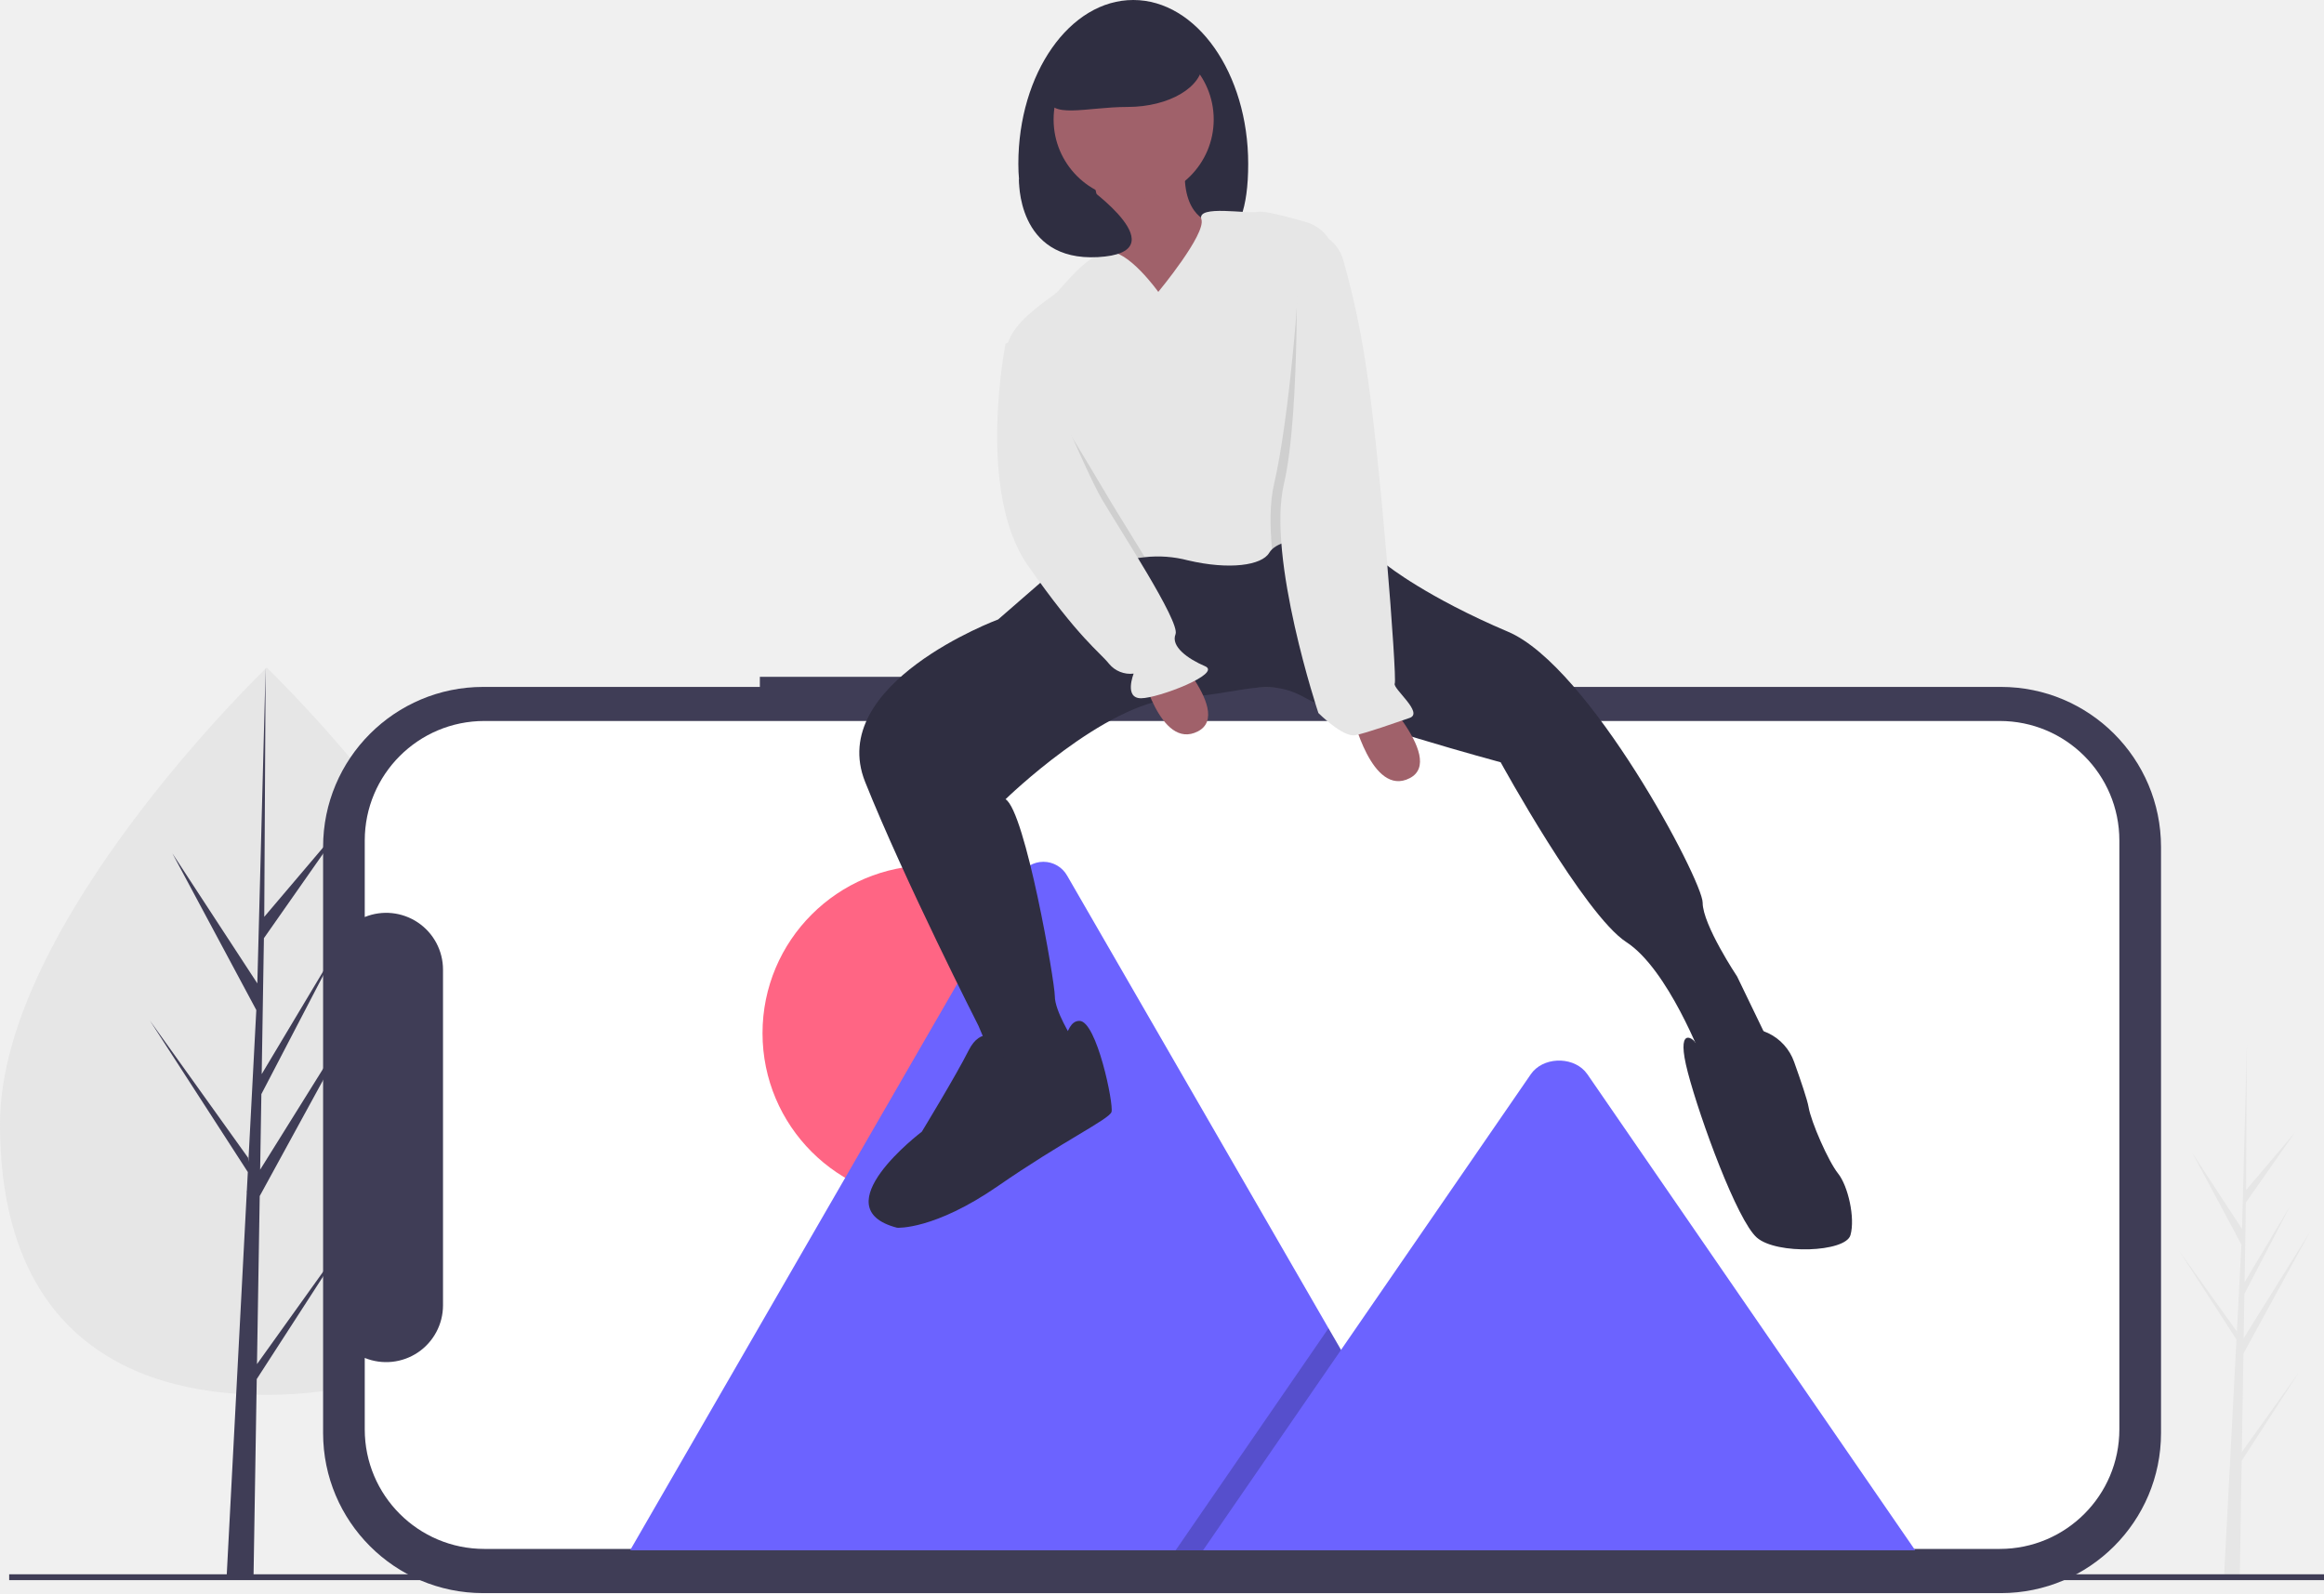
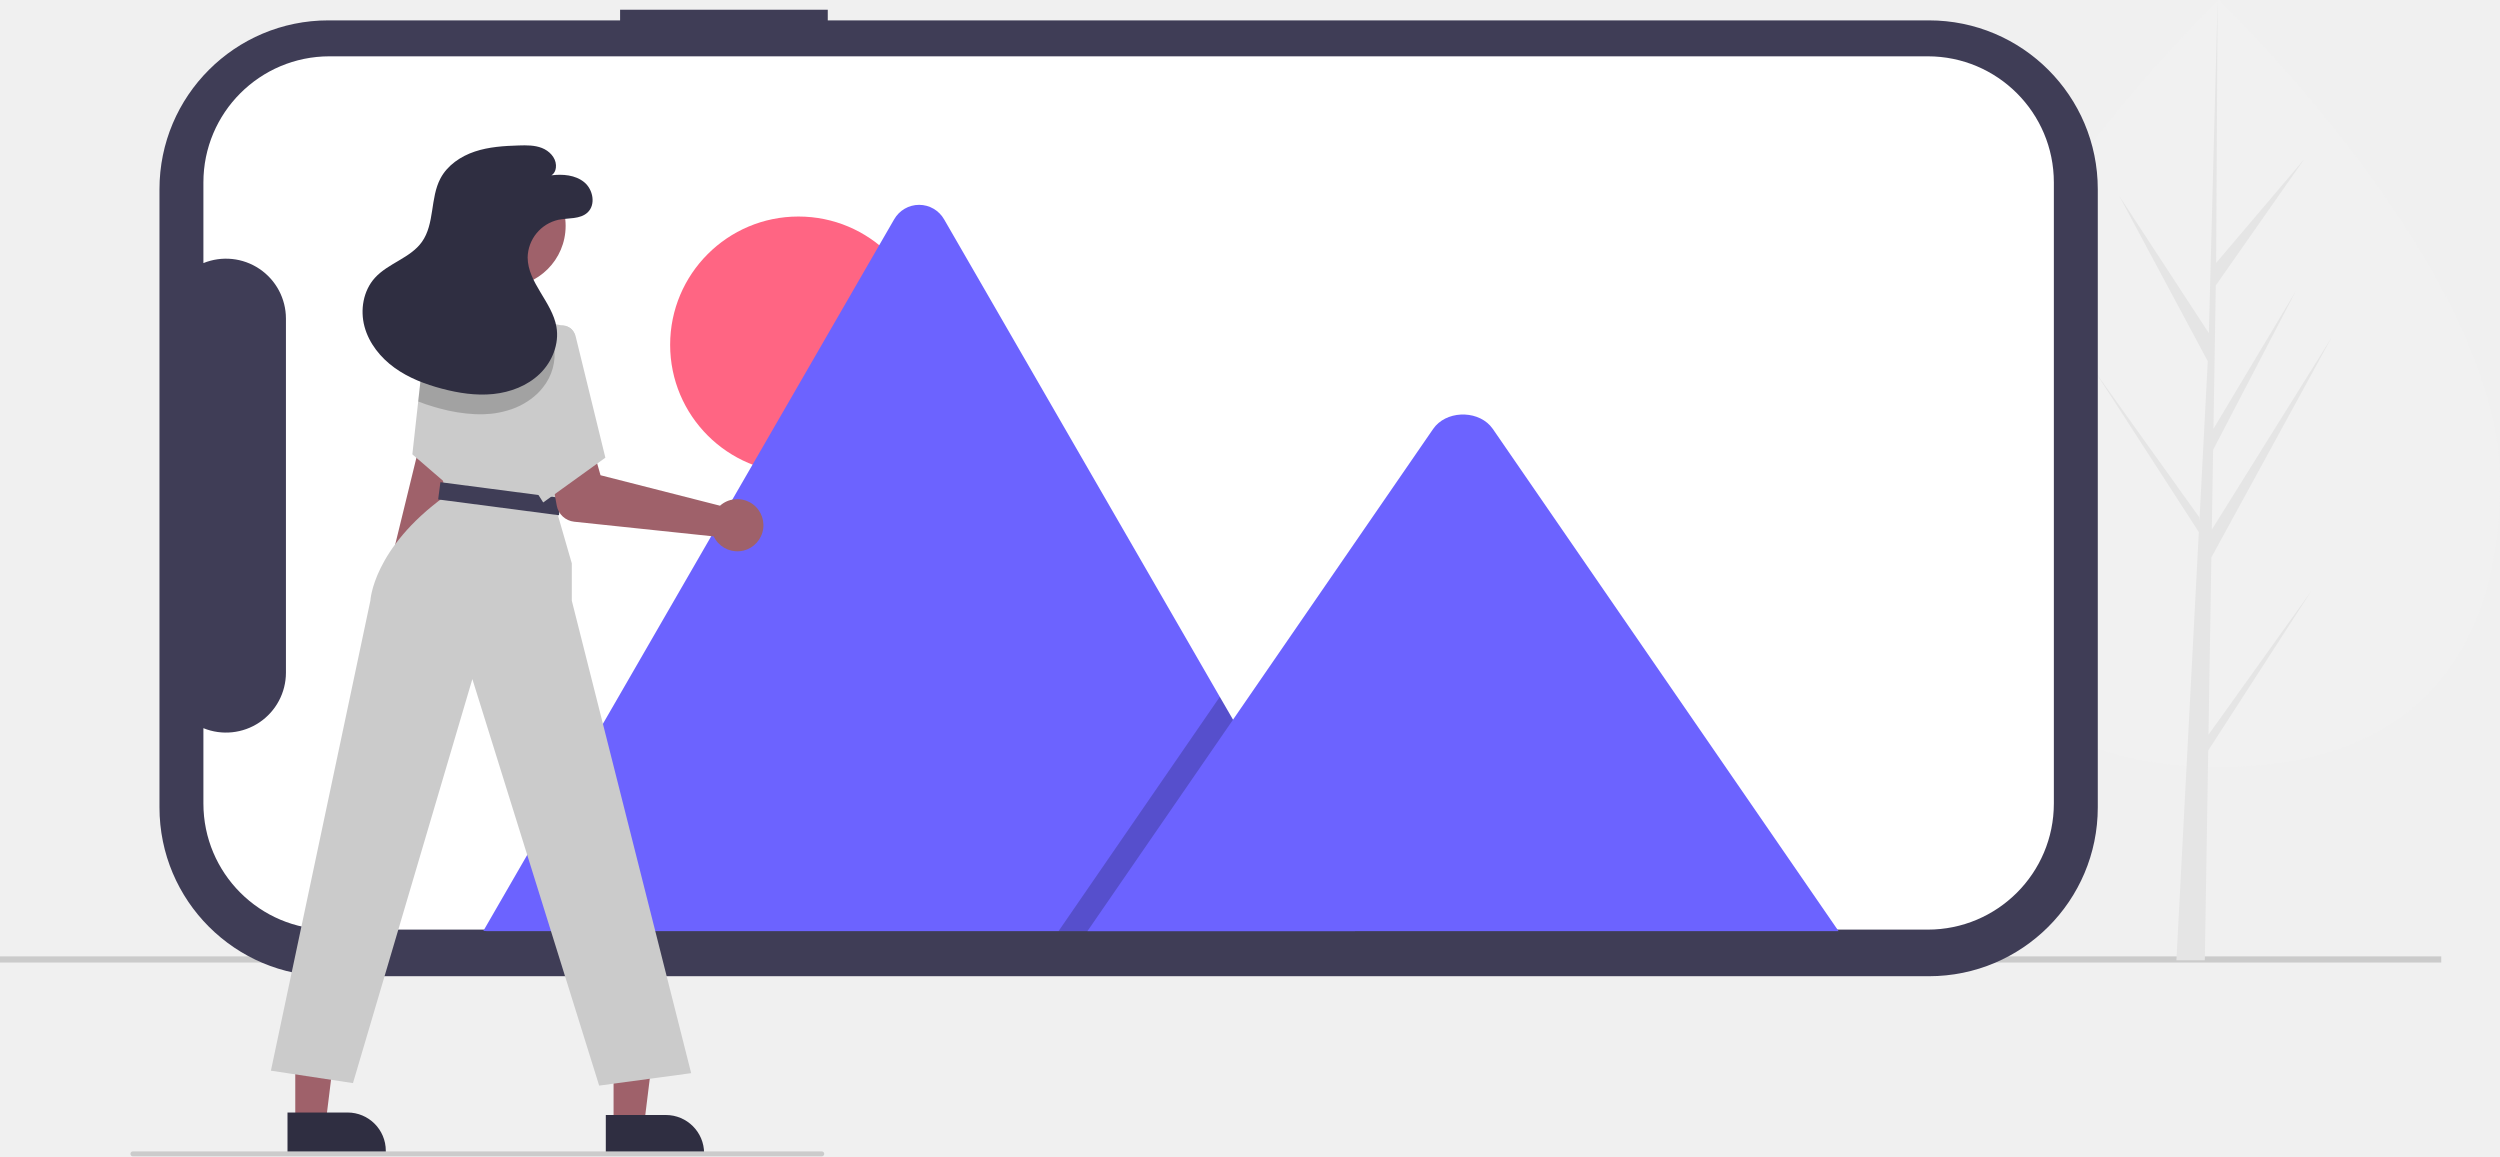
- <svg xmlns="http://www.w3.org/2000/svg" id="bcf293f5-8fbd-4846-8a1b-f68cbaf5ea67" data-name="Layer 1" width="891.522" height="611.239" viewBox="0 0 891.522 611.239">
-   <polygon points="860 557.113 860.614 519.338 886.158 472.606 860.71 513.413 860.986 496.428 878.591 462.617 861.059 491.933 861.059 491.933 861.555 461.385 880.407 434.467 861.633 456.581 861.943 400.566 859.995 474.72 860.155 471.661 840.988 442.322 859.847 477.533 858.061 511.65 858.008 510.744 835.912 479.87 857.941 513.943 857.718 518.21 857.678 518.274 857.696 518.625 853.165 605.183 859.219 605.183 859.945 560.474 881.921 526.484 860 557.113" fill="#e6e6e6" />
-   <path d="M358.861,575.597c0,77.052-45.806,103.956-102.311,103.956S154.239,652.649,154.239,575.597,256.55,400.523,256.55,400.523,358.861,498.545,358.861,575.597Z" transform="translate(-154.2388 -144.3808)" fill="#e6e6e6" />
-   <polygon points="98.584 523.385 99.632 458.9 143.239 379.122 99.796 448.784 100.267 419.788 130.321 362.07 100.392 412.115 100.392 412.115 101.239 359.966 133.421 314.015 101.372 351.765 101.901 256.142 98.575 382.73 98.848 377.508 66.128 327.424 98.323 387.533 95.275 445.775 95.184 444.229 57.463 391.523 95.07 449.69 94.688 456.974 94.62 457.083 94.651 457.681 86.916 605.446 97.251 605.446 98.491 529.122 136.005 471.098 98.584 523.385" fill="#3f3d56" />
-   <path d="M445.731,404.06v3.874H339.606a61.422,61.422,0,0,0-61.422,61.423V694.197a61.422,61.422,0,0,0,61.422,61.423H921.816a61.422,61.422,0,0,0,61.422-61.423V469.356a61.422,61.422,0,0,0-61.422-61.423H521.272v-3.874Z" transform="translate(-154.2388 -144.3808)" fill="#3f3d56" />
-   <path d="M340.034,421.007H921.388a45.872,45.872,0,0,1,45.872,45.872V692.798a45.872,45.872,0,0,1-45.872,45.872H340.034a45.873,45.873,0,0,1-45.872-45.872V665.391a21.804,21.804,0,0,0,30.022-20.18V516.403a21.804,21.804,0,0,0-30.022-20.18V466.879A45.872,45.872,0,0,1,340.034,421.007Z" transform="translate(-154.2388 -144.3808)" fill="#fff" />
-   <circle cx="356.903" cy="396.405" r="64.39" fill="#ff6584" />
-   <path d="M713.063,739.213H397.183a6.443,6.443,0,0,1-1.18-.094L545.399,480.343a10.46,10.46,0,0,1,18.209,0L663.872,654.002l4.803,8.31Z" transform="translate(-154.2388 -144.3808)" fill="#6c63ff" />
-   <polygon points="558.824 594.832 450.975 594.832 503.918 517.931 507.728 512.391 509.633 509.621 514.436 517.931 558.824 594.832" opacity="0.2" />
-   <path d="M888.943,739.213H615.732l52.943-76.901,3.81-5.54,68.989-100.217c4.523-6.568,15.404-6.977,20.721-1.239a12.467,12.467,0,0,1,.993,1.239Z" transform="translate(-154.2388 -144.3808)" fill="#6c63ff" />
-   <path d="M633.065,207.237c0,34.715-14.946,35.793-39.295,35.793s-48.879-1.079-48.879-35.793,19.738-62.857,44.087-62.857S633.065,172.523,633.065,207.237Z" transform="translate(-154.2388 -144.3808)" fill="#2f2e41" />
-   <path d="M572.589,208.651s10.394,43.467,6.615,48.192S611.332,271.962,611.332,271.962l15.119-41.577-8.504-.945s-12.284-2.835-8.504-26.458S572.589,208.651,572.589,208.651Z" transform="translate(-154.2388 -144.3808)" fill="#a0616a" />
-   <circle cx="434.887" cy="45.845" r="30.71" fill="#a0616a" />
-   <path d="M558.888,363.148l-21.733,18.899s-66.145,24.568-51.026,62.366S529.595,537.96,529.595,537.96l7.559,17.954h18.899l12.284-5.67-2.835-7.559s-6.615-10.394-6.615-16.064-11.339-70.87-18.899-75.595c0,0,37.797-36.852,65.2-38.742s34.962-8.504,50.081,0,74.65,24.568,74.65,24.568,32.128,58.586,48.192,68.98,29.293,45.357,29.293,45.357l26.458-4.725-13.229-27.403s-13.229-19.844-13.229-28.348-43.467-90.714-74.65-103.943-46.298-25.392-46.298-25.392L615,342Z" transform="translate(-154.2388 -144.3808)" fill="#2f2e41" />
-   <path d="M537.154,542.685s-6.615-4.725-11.339,4.725-17.954,31.183-17.954,31.183-38.742,29.293-9.449,36.852c0,0,14.174.945,38.742-16.064s42.522-25.513,43.467-28.348-5.67-34.962-12.284-34.962-4.725,15.119-12.284,15.119a86.978,86.978,0,0,0-16.064,1.89Z" transform="translate(-154.2388 -144.3808)" fill="#2f2e41" />
-   <path d="M842.493,551.821A19.367,19.367,0,0,0,817.588,540.062c-1.451.544-2.434,1.111-2.623,1.678-.945,2.835-9.496,4.235-10.418,2.59s-7.536-6.37-2.811,11.584,18.899,56.696,26.458,63.31,34.018,5.67,35.907-.945-.945-18.899-4.725-23.623-10.394-19.844-11.339-25.513C847.593,566.475,845.055,558.994,842.493,551.821Z" transform="translate(-154.2388 -144.3808)" fill="#2f2e41" />
-   <path d="M672.996,418.433s7.435,32.045,22.031,24.515-16.003-37.521-16.003-37.521Z" transform="translate(-154.2388 -144.3808)" fill="#a0616a" />
-   <path d="M591.732,400.479s7.435,32.045,22.031,24.515S597.76,387.474,597.76,387.474Z" transform="translate(-154.2388 -144.3808)" fill="#a0616a" />
-   <path d="M663.775,348.029c-10.933,3.364-18.124,3.732-21.573,7.115a6.623,6.623,0,0,0-1.106,1.389c-2.835,4.725-15.119,6.615-31.183,2.835a45.354,45.354,0,0,0-16.508-1.21c-5.49.558-11.018,1.72-21.289,1.21-17.925-.898-26.496-59.587-30.559-75.311-.217-.86-.425-1.587-.624-2.173-3.78-11.339,16.064-22.678,18.899-25.513s11.339-14.174,19.163-15.355c7.815-1.181,19.579,15.355,19.579,15.355s18.426-22.206,16.536-27.875,17.954-1.89,21.733-2.835c2.136-.539,11.056,1.795,18.417,3.931a15.723,15.723,0,0,1,11.311,13.872c.123,1.54.255,3.213.387,5.008C669.303,279.332,673.159,345.147,663.775,348.029Z" transform="translate(-154.2388 -144.3808)" fill="#e6e6e6" />
-   <path d="M593.406,358.159c-5.49.558-11.018,1.72-21.289,1.21-17.925-.898-26.496-59.587-30.559-75.311.68-4.895,1.266-7.843,1.266-7.843l5.197,7.087s25.041,41.105,31.655,52.444C582.379,340.375,587.926,349.116,593.406,358.159Z" transform="translate(-154.2388 -144.3808)" opacity="0.1" />
-   <path d="M548.494,272.434l-8.504,3.78S528.65,332.91,548.494,361.258s27.403,33.073,31.183,37.797a10.577,10.577,0,0,0,9.449,3.78s-3.78,9.449,2.835,9.449,31.183-9.449,24.568-12.284-13.229-7.559-11.339-12.284-21.733-40.632-28.348-51.971S548.494,272.434,548.494,272.434Z" transform="translate(-154.2388 -144.3808)" fill="#e6e6e6" />
-   <path d="M663.775,348.029c-10.933,3.364-18.124,3.732-21.573,7.115-.869-9.336-.832-18.133.784-25.069,5.808-24.891,10.191-78.789,9.922-92.131-.032-1.583.306.945,1.89.945v.945c6.993,0,8.958-2.485,10.923,4.224.397,1.342.813,2.816,1.238,4.413C669.303,279.332,673.159,345.147,663.775,348.029Z" transform="translate(-154.2388 -144.3808)" opacity="0.1" />
-   <path d="M651.491,232.747H654.387a15.744,15.744,0,0,1,15.114,11.311,322.154,322.154,0,0,1,8.449,38.771c5.67,34.962,12.284,121.896,11.339,123.786s11.339,11.339,5.67,13.229-16.064,5.67-20.789,6.615-14.174-8.504-14.174-8.504-19.844-59.531-13.229-87.879S651.491,232.747,651.491,232.747Z" transform="translate(-154.2388 -144.3808)" fill="#e6e6e6" />
-   <path d="M615.605,168.388c0,9.402-12.898,17.024-28.809,17.024s-30.555,5.037-30.555-4.365,14.644-29.682,30.555-29.682S615.605,158.987,615.605,168.388Z" transform="translate(-154.2388 -144.3808)" fill="#2f2e41" />
-   <path d="M545.153,213.129s-1.176,31.648,30.273,29.902-4.25-27.052-4.25-27.052Z" transform="translate(-154.2388 -144.3808)" fill="#2f2e41" />
-   <rect x="3.522" y="604.022" width="888" height="2.241" fill="#3f3d56" />
+ <svg xmlns="http://www.w3.org/2000/svg" id="b578e6b2-033c-40ac-a2d2-0bd8957fb38d" data-name="Layer 1" width="1005.318" height="465" viewBox="0 0 1005.318 465">
+   <rect y="384.586" width="981.696" height="2.477" fill="#cbcbcb" />
+   <path d="M1102.659,411.047c0,85.182-50.639,114.924-113.106,114.924S876.447,496.229,876.447,411.047,989.553,217.5,989.553,217.5,1102.659,325.865,1102.659,411.047Z" transform="translate(-97.34089 -217.5)" fill="#f1f1f1" />
+   <polygon points="888.092 295.441 889.251 224.152 937.459 135.956 889.432 212.968 889.952 180.913 923.178 117.105 890.091 172.43 890.091 172.43 891.027 114.779 926.605 63.98 891.174 105.713 891.759 0 888.082 139.945 888.384 134.172 852.211 78.803 887.803 145.255 884.434 209.642 884.333 207.933 842.632 149.666 884.207 213.97 883.785 222.023 883.71 222.143 883.744 222.804 875.193 386.16 886.618 386.16 887.989 301.783 929.461 237.637 888.092 295.441" fill="#e5e5e5" />
+   <path d="M346.695,221.411v4.283H229.372A67.903,67.903,0,0,0,161.469,293.596V542.161a67.903,67.903,0,0,0,67.903,67.903H873.014a67.903,67.903,0,0,0,67.903-67.903V293.597a67.903,67.903,0,0,0-67.903-67.903h-442.807v-4.283Z" transform="translate(-97.34089 -217.5)" fill="#3f3d56" />
+   <path d="M229.846,240.146H872.541a50.713,50.713,0,0,1,50.712,50.712V540.614A50.713,50.713,0,0,1,872.541,591.326H229.846a50.713,50.713,0,0,1-50.712-50.712V510.316a24.105,24.105,0,0,0,33.19-22.309V345.607a24.105,24.105,0,0,0-33.19-22.309V290.858A50.713,50.713,0,0,1,229.846,240.146Z" transform="translate(-97.34089 -217.5)" fill="#fff" />
+   <circle cx="321.071" cy="138.659" r="51.588" fill="#ff6583" />
+   <path d="M642.234,591.927H293.025a7.125,7.125,0,0,1-1.305-.103l165.16-286.081a11.564,11.564,0,0,1,20.13,0l110.843,191.982,5.31,9.186Z" transform="translate(-97.34089 -217.5)" fill="#6c63ff" />
+   <polygon points="544.893 374.426 425.665 374.426 484.194 289.411 488.406 283.287 490.512 280.225 495.822 289.411 544.893 374.426" opacity="0.2" style="isolation:isolate" />
+   <path d="M836.672,591.927H534.634l58.529-85.015,4.212-6.124L673.644,389.995c5-7.261,17.029-7.713,22.908-1.37a13.786,13.786,0,0,1,1.098,1.37Z" transform="translate(-97.34089 -217.5)" fill="#6c63ff" />
+   <path d="M251.157,460.996a10.743,10.743,0,0,1,3.069-16.184l23.222-95.049,16.941,5.408L269.312,449.571a10.801,10.801,0,0,1-18.156,11.425Z" transform="translate(-97.34089 -217.5)" fill="#9f616a" />
+   <polygon points="165.818 182.699 178.198 193.379 195.519 208.309 203.168 169.169 203.968 165.099 204.599 161.869 187.048 131.299 172.418 132.139 171.418 132.199 171.398 132.419 171.168 134.469 168.168 161.449 168.098 162.099 165.818 182.699" fill="#cbcbcb" />
+   <polygon points="246.737 452.373 258.997 452.373 264.829 405.085 246.735 405.086 246.737 452.373" fill="#9f616a" />
+   <path d="M340.951,665.871l24.144-.001h.001a15.387,15.387,0,0,1,15.386,15.386v.5l-39.531.001Z" transform="translate(-97.34089 -217.5)" fill="#2f2e41" />
+   <polygon points="118.737 451.373 130.997 451.373 136.829 404.085 118.735 404.086 118.737 451.373" fill="#9f616a" />
+   <path d="M212.951,664.871l24.144-.001h.001a15.387,15.387,0,0,1,15.386,15.386v.5l-39.531.001Z" transform="translate(-97.34089 -217.5)" fill="#2f2e41" />
+   <path d="M206.279,648.049l33,5,48.01-162.48,50.99,163.48,37-5-48-190v-15l-6.5-22.5.68-6.09,4.73-42.59,2.05-18.47.133-1.193a4.056,4.056,0,0,0-3.193-4.417v0l-15.4-3.24H284.609l-14.85,4.09-1.02.28-.46.13.23,1.92,3.48,29.18.19,1.6,3.36,28.13.74,6.17c-29,21-30,42-30,42Z" transform="translate(-97.34089 -217.5)" fill="#cbcbcb" />
+   <circle cx="202.895" cy="90.836" r="24.561" fill="#9f616a" />
+   <rect x="273.779" y="414.549" width="49" height="7" transform="matrix(-0.99156, -0.12967, 0.12967, -0.99156, 442.4899, 653.7469)" fill="#3f3d56" />
+   <path d="M388.197,419.851a10.525,10.525,0,0,0-1.316,1.007l-48.056-12.251-3.278-11.593-18.143,2.661,3.809,21.088a8,8,0,0,0,7.035,6.534l56.111,5.909a10.497,10.497,0,1,0,3.839-13.355Z" transform="translate(-97.34089 -217.5)" fill="#9f616a" />
+   <path d="M314.279,355.049l8.5-6.5c2.298-.872,5.447,1.605,6,4l12,49-25,18-3.5-5.5Z" transform="translate(-97.34089 -217.5)" fill="#cbcbcb" />
+   <g opacity="0.2">
+     <path d="M265.509,378.949a67.678,67.678,0,0,0,6.48,2.2c.7.21,1.42.41,2.13.6a66.018,66.018,0,0,0,14.34,2.32,45.14,45.14,0,0,0,6.26-.17,35.242,35.242,0,0,0,6.59-1.3c.07-.02.15-.04.22-.06a28.906,28.906,0,0,0,11.95-6.79,23.56,23.56,0,0,0,2.11-2.35,21.239,21.239,0,0,0,4.56-16.53,14.153,14.153,0,0,0-.34-1.57,25.107,25.107,0,0,0-1.49-4.1c-.27-.62-.57-1.23-.89-1.83l-11.3-3.82h-21.52l-14.85,4.09-1,.06-.02.22-.46.13.23,1.92Z" transform="translate(-97.34089 -217.5)" />
+   </g>
+   <path d="M319.056,288.002c4.593-.563,9.634-.165,13.214,2.767s4.736,9.028,1.346,12.178c-3.001,2.789-7.693,2.133-11.713,2.926a15.854,15.854,0,0,0-12.384,15.157c.06,10.174,9.824,17.879,11.578,27.901,1.197,6.84-1.688,14.038-6.675,18.87s-11.843,7.443-18.751,8.15-13.893-.373-20.606-2.148c-6.741-1.782-13.378-4.311-19.034-8.388s-10.293-9.826-12.109-16.558-.512-14.451,4.168-19.62c5.359-5.919,14.274-7.954,18.91-14.456,5.196-7.288,3.274-17.666,7.479-25.567,2.808-5.275,8.125-8.873,13.792-10.769s11.719-2.27,17.692-2.453c3.14-.096,6.375-.129,9.3,1.016s5.496,3.753,5.648,6.891S319.056,288.002,319.056,288.002Z" transform="translate(-97.34089 -217.5)" fill="#2f2e41" />
+   <path d="M150.787,682.5h277a1,1,0,1,0,0-2h-277a1,1,0,0,0,0,2Z" transform="translate(-97.34089 -217.5)" fill="#cbcbcb" />
</svg>
